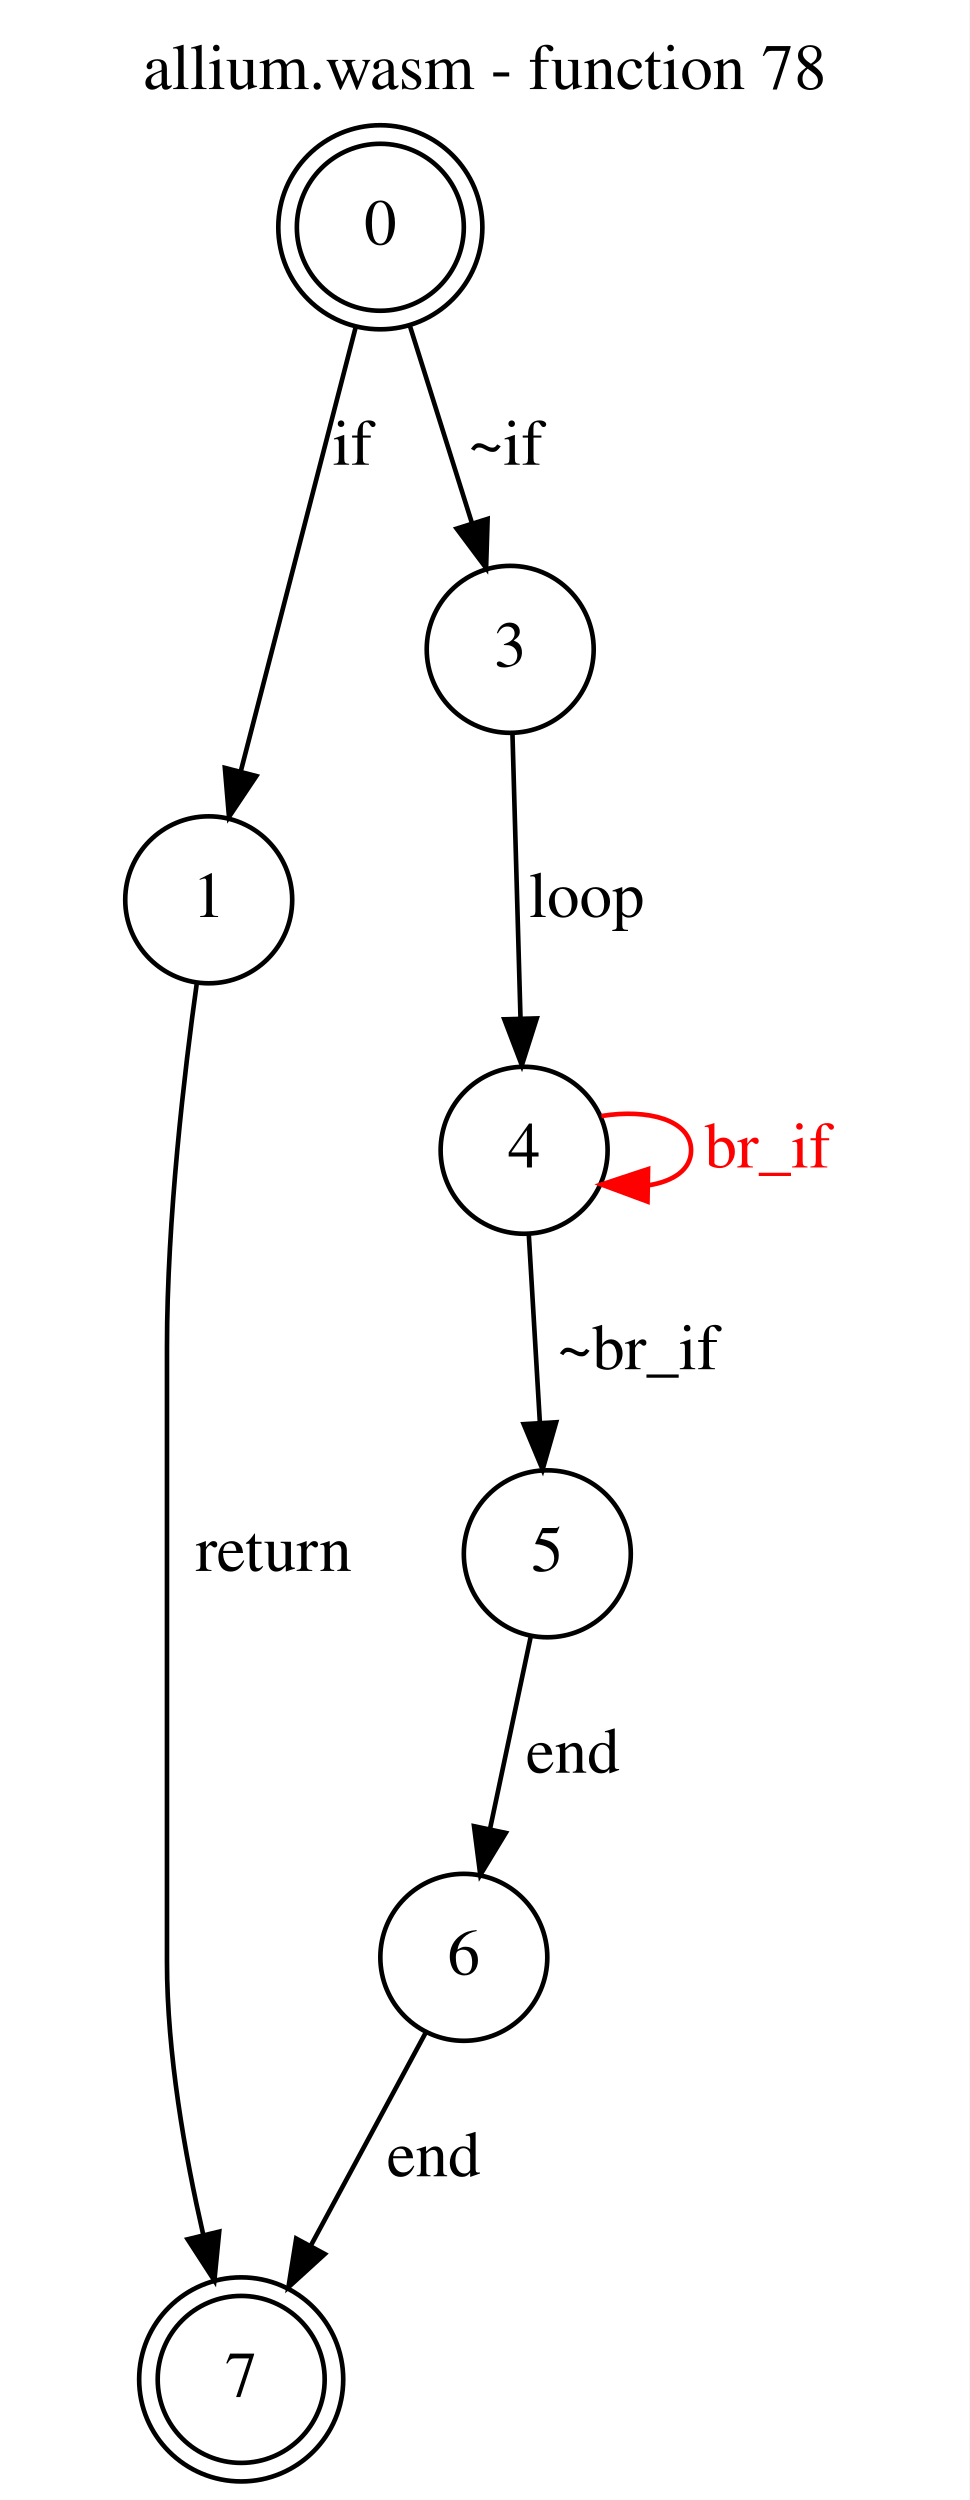
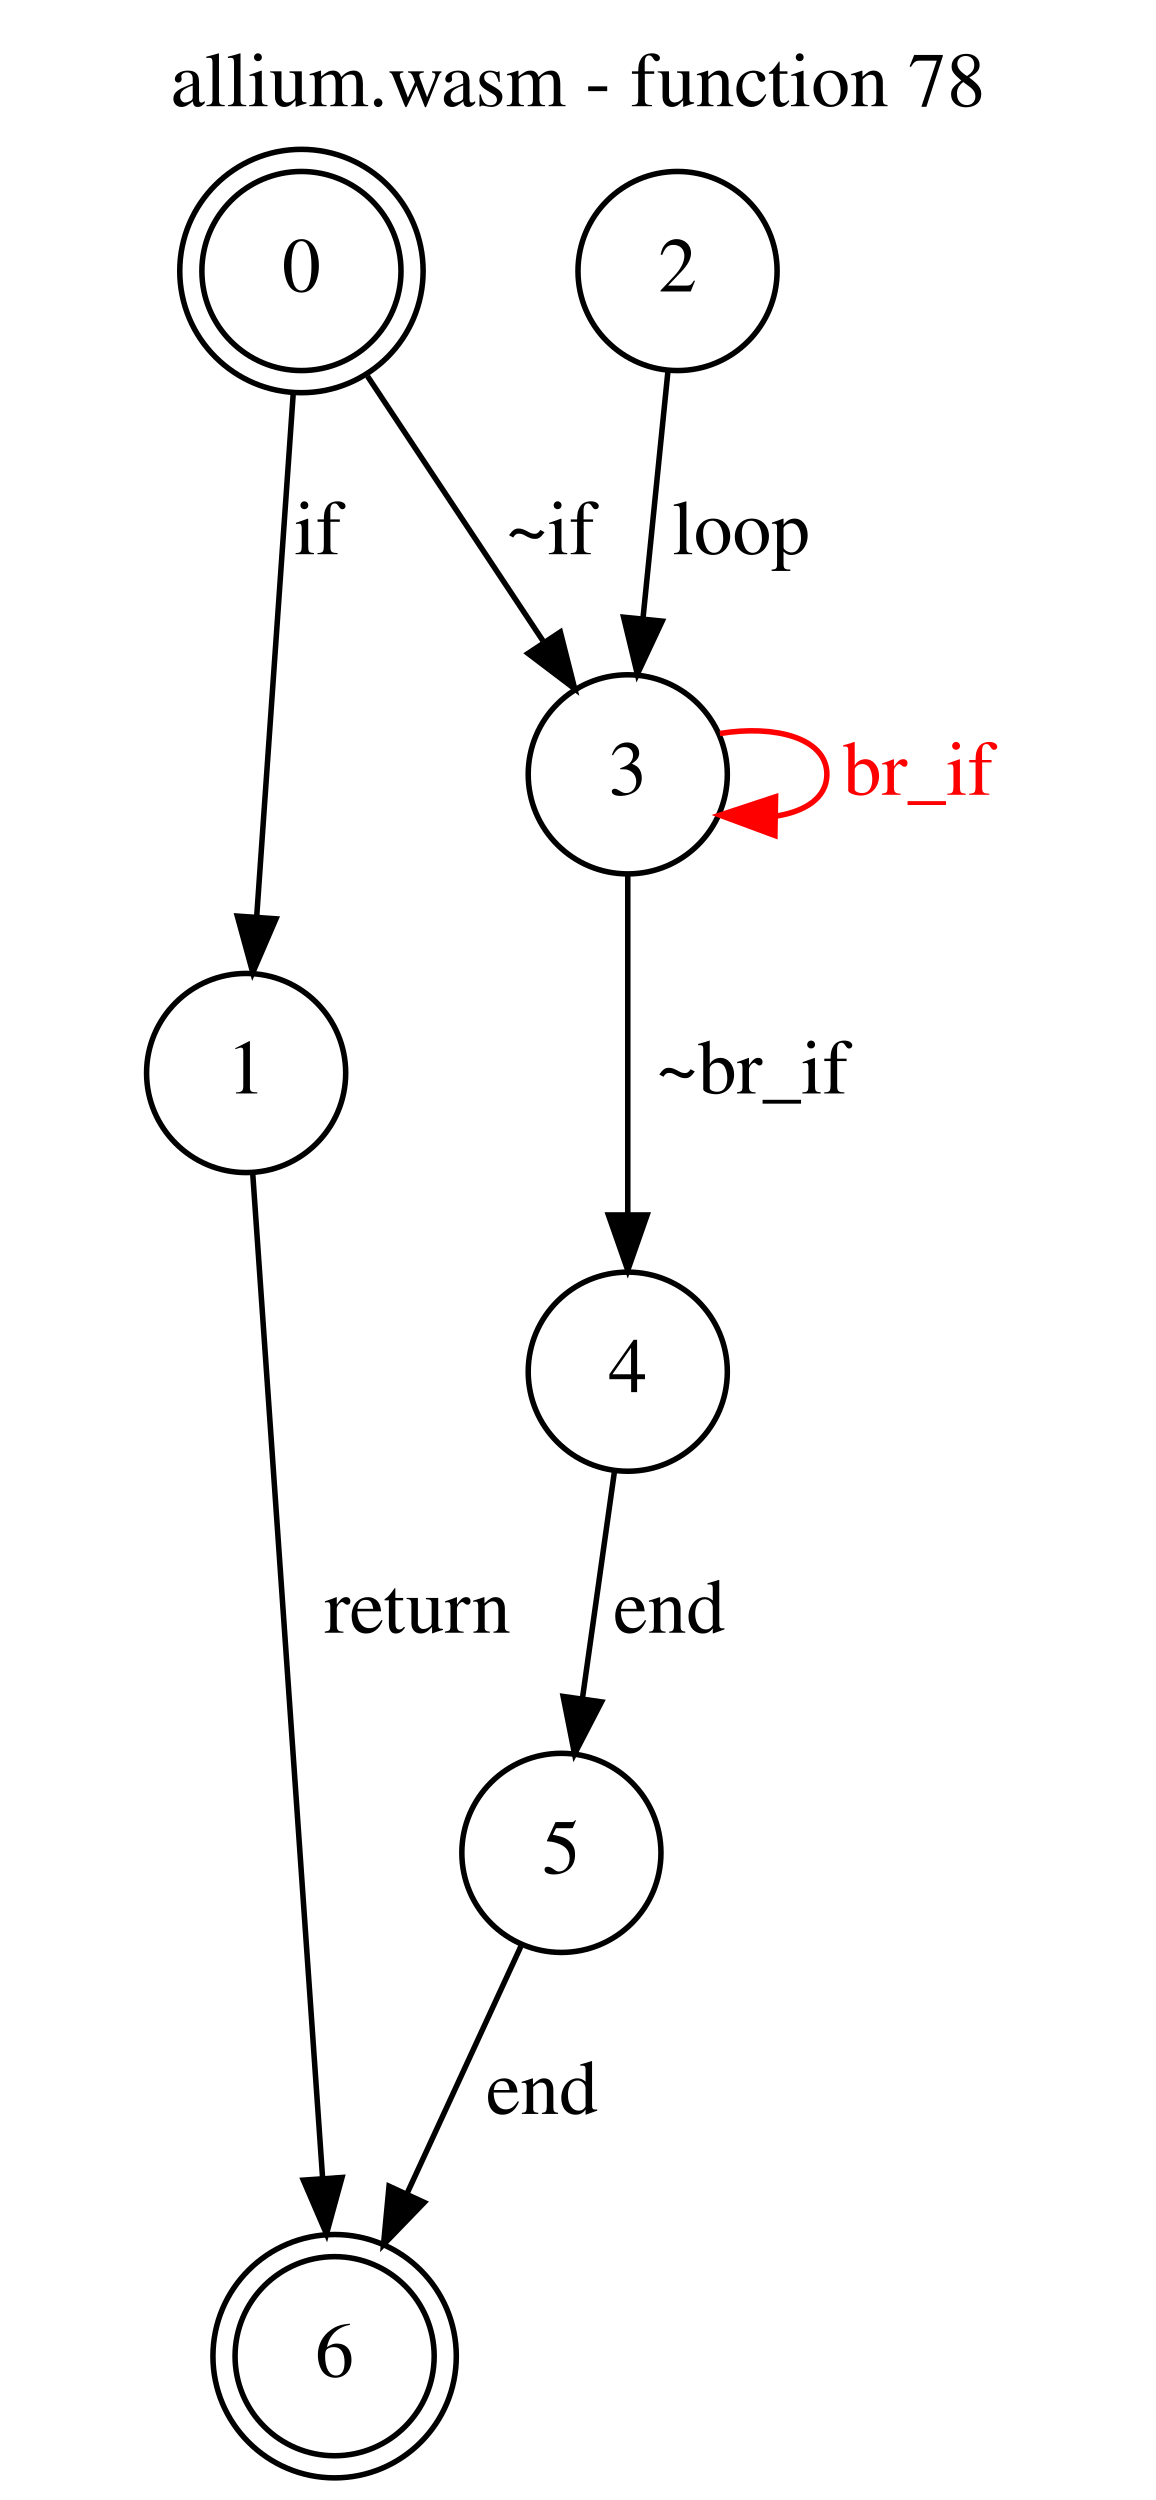
- <svg xmlns="http://www.w3.org/2000/svg" width="209pt" height="539pt" viewBox="0.00 0.00 209.00 539.00">
-   <g id="graph0" class="graph" transform="scale(1 1) rotate(0) translate(4 535)">
-     <polygon fill="white" stroke="transparent" points="-4,4 -4,-535 205,-535 205,4 -4,4" />
-     <text text-anchor="middle" x="100.5" y="-515.8" font-family="Times,serif" font-size="14.00">allium.wasm - function 78</text>
+ <svg xmlns="http://www.w3.org/2000/svg" width="209pt" height="452pt" viewBox="0.00 0.00 209.00 452.00">
+   <g id="graph0" class="graph" transform="scale(1 1) rotate(0) translate(4 448)">
+     <polygon fill="white" stroke="transparent" points="-4,4 -4,-448 205,-448 205,4 -4,4" />
+     <text text-anchor="middle" x="100.5" y="-428.8" font-family="Times,serif" font-size="14.00">allium.wasm - function 78</text>
    <g id="node1" class="node">
-       <ellipse fill="none" stroke="black" cx="78" cy="-486" rx="18" ry="18" />
-       <ellipse fill="none" stroke="black" cx="78" cy="-486" rx="22" ry="22" />
-       <text text-anchor="middle" x="78" y="-482.3" font-family="Times,serif" font-size="14.00">0</text>
+       <ellipse fill="none" stroke="black" cx="50.5" cy="-399" rx="18" ry="18" />
+       <ellipse fill="none" stroke="black" cx="50.5" cy="-399" rx="22" ry="22" />
+       <text text-anchor="middle" x="50.5" y="-395.3" font-family="Times,serif" font-size="14.00">0</text>
    </g>
    <g id="node3" class="node">
-       <ellipse fill="none" stroke="black" cx="41" cy="-341" rx="18" ry="18" />
-       <text text-anchor="middle" x="41" y="-337.3" font-family="Times,serif" font-size="14.00">1</text>
+       <ellipse fill="none" stroke="black" cx="40.5" cy="-254" rx="18" ry="18" />
+       <text text-anchor="middle" x="40.5" y="-250.3" font-family="Times,serif" font-size="14.00">1</text>
    </g>
    <g id="edge1" class="edge">
-       <path fill="none" stroke="black" d="M72.7,-464.51C66.18,-439.31 55.09,-396.47 47.91,-368.71" />
-       <polygon fill="black" stroke="black" points="51.26,-367.68 45.37,-358.88 44.48,-369.44 51.26,-367.68" />
-       <text text-anchor="middle" x="72" y="-434.8" font-family="Times,serif" font-size="14.00">if</text>
+       <path fill="none" stroke="black" d="M49.02,-376.9C47.27,-351.8 44.33,-309.83 42.41,-282.28" />
+       <polygon fill="black" stroke="black" points="45.89,-281.88 41.7,-272.15 38.91,-282.37 45.89,-281.88" />
+       <text text-anchor="middle" x="53.5" y="-347.8" font-family="Times,serif" font-size="14.00">if</text>
    </g>
    <g id="node4" class="node">
-       <ellipse fill="none" stroke="black" cx="106" cy="-395" rx="18" ry="18" />
-       <text text-anchor="middle" x="106" y="-391.3" font-family="Times,serif" font-size="14.00">3</text>
+       <ellipse fill="none" stroke="black" cx="109.5" cy="-308" rx="18" ry="18" />
+       <text text-anchor="middle" x="109.5" y="-304.3" font-family="Times,serif" font-size="14.00">3</text>
    </g>
    <g id="edge2" class="edge">
-       <path fill="none" stroke="black" d="M84.35,-464.8C88.31,-452.22 93.45,-435.89 97.73,-422.29" />
-       <polygon fill="black" stroke="black" points="101.13,-423.13 100.8,-412.54 94.46,-421.03 101.13,-423.13" />
-       <text text-anchor="middle" x="105" y="-434.8" font-family="Times,serif" font-size="14.00">~if</text>
+       <path fill="none" stroke="black" d="M62.44,-379.99C71.59,-366.19 84.27,-347.06 94.17,-332.13" />
+       <polygon fill="black" stroke="black" points="97.31,-333.73 99.91,-323.46 91.47,-329.86 97.31,-333.73" />
+       <text text-anchor="middle" x="95.5" y="-347.8" font-family="Times,serif" font-size="14.00">~if</text>
    </g>
    <g id="node2" class="node">
-       <ellipse fill="none" stroke="black" cx="48" cy="-22" rx="18" ry="18" />
-       <ellipse fill="none" stroke="black" cx="48" cy="-22" rx="22" ry="22" />
-       <text text-anchor="middle" x="48" y="-18.3" font-family="Times,serif" font-size="14.00">7</text>
+       <ellipse fill="none" stroke="black" cx="56.5" cy="-22" rx="18" ry="18" />
+       <ellipse fill="none" stroke="black" cx="56.5" cy="-22" rx="22" ry="22" />
+       <text text-anchor="middle" x="56.5" y="-18.3" font-family="Times,serif" font-size="14.00">6</text>
    </g>
    <g id="edge3" class="edge">
-       <path fill="none" stroke="black" d="M38.45,-323.14C35.78,-304.09 32,-272.14 32,-244.5 32,-244.5 32,-244.5 32,-112 32,-92.24 35.87,-70.39 39.8,-53.29" />
-       <polygon fill="black" stroke="black" points="43.26,-53.86 42.22,-43.32 36.46,-52.21 43.26,-53.86" />
-       <text text-anchor="middle" x="55" y="-196.3" font-family="Times,serif" font-size="14.00">return</text>
+       <path fill="none" stroke="black" d="M41.7,-235.71C44.39,-197.07 50.92,-103.26 54.33,-54.15" />
+       <polygon fill="black" stroke="black" points="57.83,-54.31 55.03,-44.1 50.85,-53.83 57.83,-54.31" />
+       <text text-anchor="middle" x="71.5" y="-152.8" font-family="Times,serif" font-size="14.00">return</text>
+     </g>
+     <g id="edge6" class="edge">
+       <path fill="none" stroke="red" d="M126.16,-315.38C136.12,-317.02 145.5,-314.56 145.5,-308 145.5,-303.8 141.65,-301.28 136.27,-300.44" />
+       <polygon fill="red" stroke="red" points="136.1,-296.94 126.16,-300.62 136.22,-303.94 136.1,-296.94" />
+       <text text-anchor="middle" x="162" y="-304.3" font-family="Times,serif" font-size="14.00" fill="red">br_if</text>
+     </g>
+     <g id="node6" class="node">
+       <ellipse fill="none" stroke="black" cx="109.5" cy="-200" rx="18" ry="18" />
+       <text text-anchor="middle" x="109.5" y="-196.3" font-family="Times,serif" font-size="14.00">4</text>
+     </g>
+     <g id="edge5" class="edge">
+       <path fill="none" stroke="black" d="M109.5,-289.97C109.5,-273.38 109.5,-247.88 109.5,-228.43" />
+       <polygon fill="black" stroke="black" points="113,-228.34 109.5,-218.34 106,-228.34 113,-228.34" />
+       <text text-anchor="middle" x="132" y="-250.3" font-family="Times,serif" font-size="14.00">~br_if</text>
    </g>
    <g id="node5" class="node">
-       <ellipse fill="none" stroke="black" cx="109" cy="-287" rx="18" ry="18" />
-       <text text-anchor="middle" x="109" y="-283.3" font-family="Times,serif" font-size="14.00">4</text>
+       <ellipse fill="none" stroke="black" cx="118.5" cy="-399" rx="18" ry="18" />
+       <text text-anchor="middle" x="118.5" y="-395.3" font-family="Times,serif" font-size="14.00">2</text>
    </g>
    <g id="edge4" class="edge">
-       <path fill="none" stroke="black" d="M106.48,-376.97C106.95,-360.38 107.67,-334.88 108.22,-315.43" />
-       <polygon fill="black" stroke="black" points="111.72,-315.44 108.51,-305.34 104.73,-315.24 111.72,-315.44" />
-       <text text-anchor="middle" x="122.5" y="-337.3" font-family="Times,serif" font-size="14.00">loop</text>
-     </g>
-     <g id="edge6" class="edge">
-       <path fill="none" stroke="red" d="M125.66,-294.38C135.62,-296.02 145,-293.56 145,-287 145,-282.8 141.15,-280.28 135.77,-279.44" />
-       <polygon fill="red" stroke="red" points="135.6,-275.94 125.66,-279.62 135.72,-282.94 135.6,-275.94" />
-       <text text-anchor="middle" x="161.5" y="-283.3" font-family="Times,serif" font-size="14.00" fill="red">br_if</text>
-     </g>
-     <g id="node6" class="node">
-       <ellipse fill="none" stroke="black" cx="114" cy="-200" rx="18" ry="18" />
-       <text text-anchor="middle" x="114" y="-196.3" font-family="Times,serif" font-size="14.00">5</text>
-     </g>
-     <g id="edge5" class="edge">
-       <path fill="none" stroke="black" d="M110.01,-268.8C110.7,-257.16 111.61,-241.55 112.4,-228.24" />
-       <polygon fill="black" stroke="black" points="115.9,-228.36 112.99,-218.18 108.91,-227.95 115.9,-228.36" />
-       <text text-anchor="middle" x="133.5" y="-239.8" font-family="Times,serif" font-size="14.00">~br_if</text>
+       <path fill="none" stroke="black" d="M116.76,-380.84C115.48,-368.16 113.71,-350.64 112.24,-336.08" />
+       <polygon fill="black" stroke="black" points="115.72,-335.7 111.23,-326.11 108.75,-336.41 115.72,-335.7" />
+       <text text-anchor="middle" x="130" y="-347.8" font-family="Times,serif" font-size="14.00">loop</text>
    </g>
    <g id="node7" class="node">
-       <ellipse fill="none" stroke="black" cx="96" cy="-113" rx="18" ry="18" />
-       <text text-anchor="middle" x="96" y="-109.3" font-family="Times,serif" font-size="14.00">6</text>
+       <ellipse fill="none" stroke="black" cx="97.5" cy="-113" rx="18" ry="18" />
+       <text text-anchor="middle" x="97.5" y="-109.3" font-family="Times,serif" font-size="14.00">5</text>
    </g>
    <g id="edge7" class="edge">
-       <path fill="none" stroke="black" d="M110.44,-182.21C107.93,-170.33 104.51,-154.17 101.62,-140.56" />
-       <polygon fill="black" stroke="black" points="105.04,-139.82 99.55,-130.76 98.2,-141.27 105.04,-139.82" />
-       <text text-anchor="middle" x="119.5" y="-152.8" font-family="Times,serif" font-size="14.00">end</text>
+       <path fill="none" stroke="black" d="M107.07,-181.8C105.42,-170.09 103.2,-154.34 101.31,-140.97" />
+       <polygon fill="black" stroke="black" points="104.75,-140.3 99.88,-130.89 97.82,-141.28 104.75,-140.3" />
+       <text text-anchor="middle" x="117" y="-152.8" font-family="Times,serif" font-size="14.00">end</text>
    </g>
    <g id="edge8" class="edge">
-       <path fill="none" stroke="black" d="M87.86,-96.9C81.08,-84.33 71.25,-66.1 63.04,-50.9" />
-       <polygon fill="black" stroke="black" points="66.02,-49.03 58.19,-41.89 59.86,-52.36 66.02,-49.03" />
-       <text text-anchor="middle" x="89.5" y="-65.8" font-family="Times,serif" font-size="14.00">end</text>
+       <path fill="none" stroke="black" d="M90.17,-96.09C84.46,-83.7 76.4,-66.19 69.59,-51.41" />
+       <polygon fill="black" stroke="black" points="72.7,-49.8 65.34,-42.18 66.34,-52.73 72.7,-49.8" />
+       <text text-anchor="middle" x="94" y="-65.8" font-family="Times,serif" font-size="14.00">end</text>
    </g>
  </g>
</svg>
